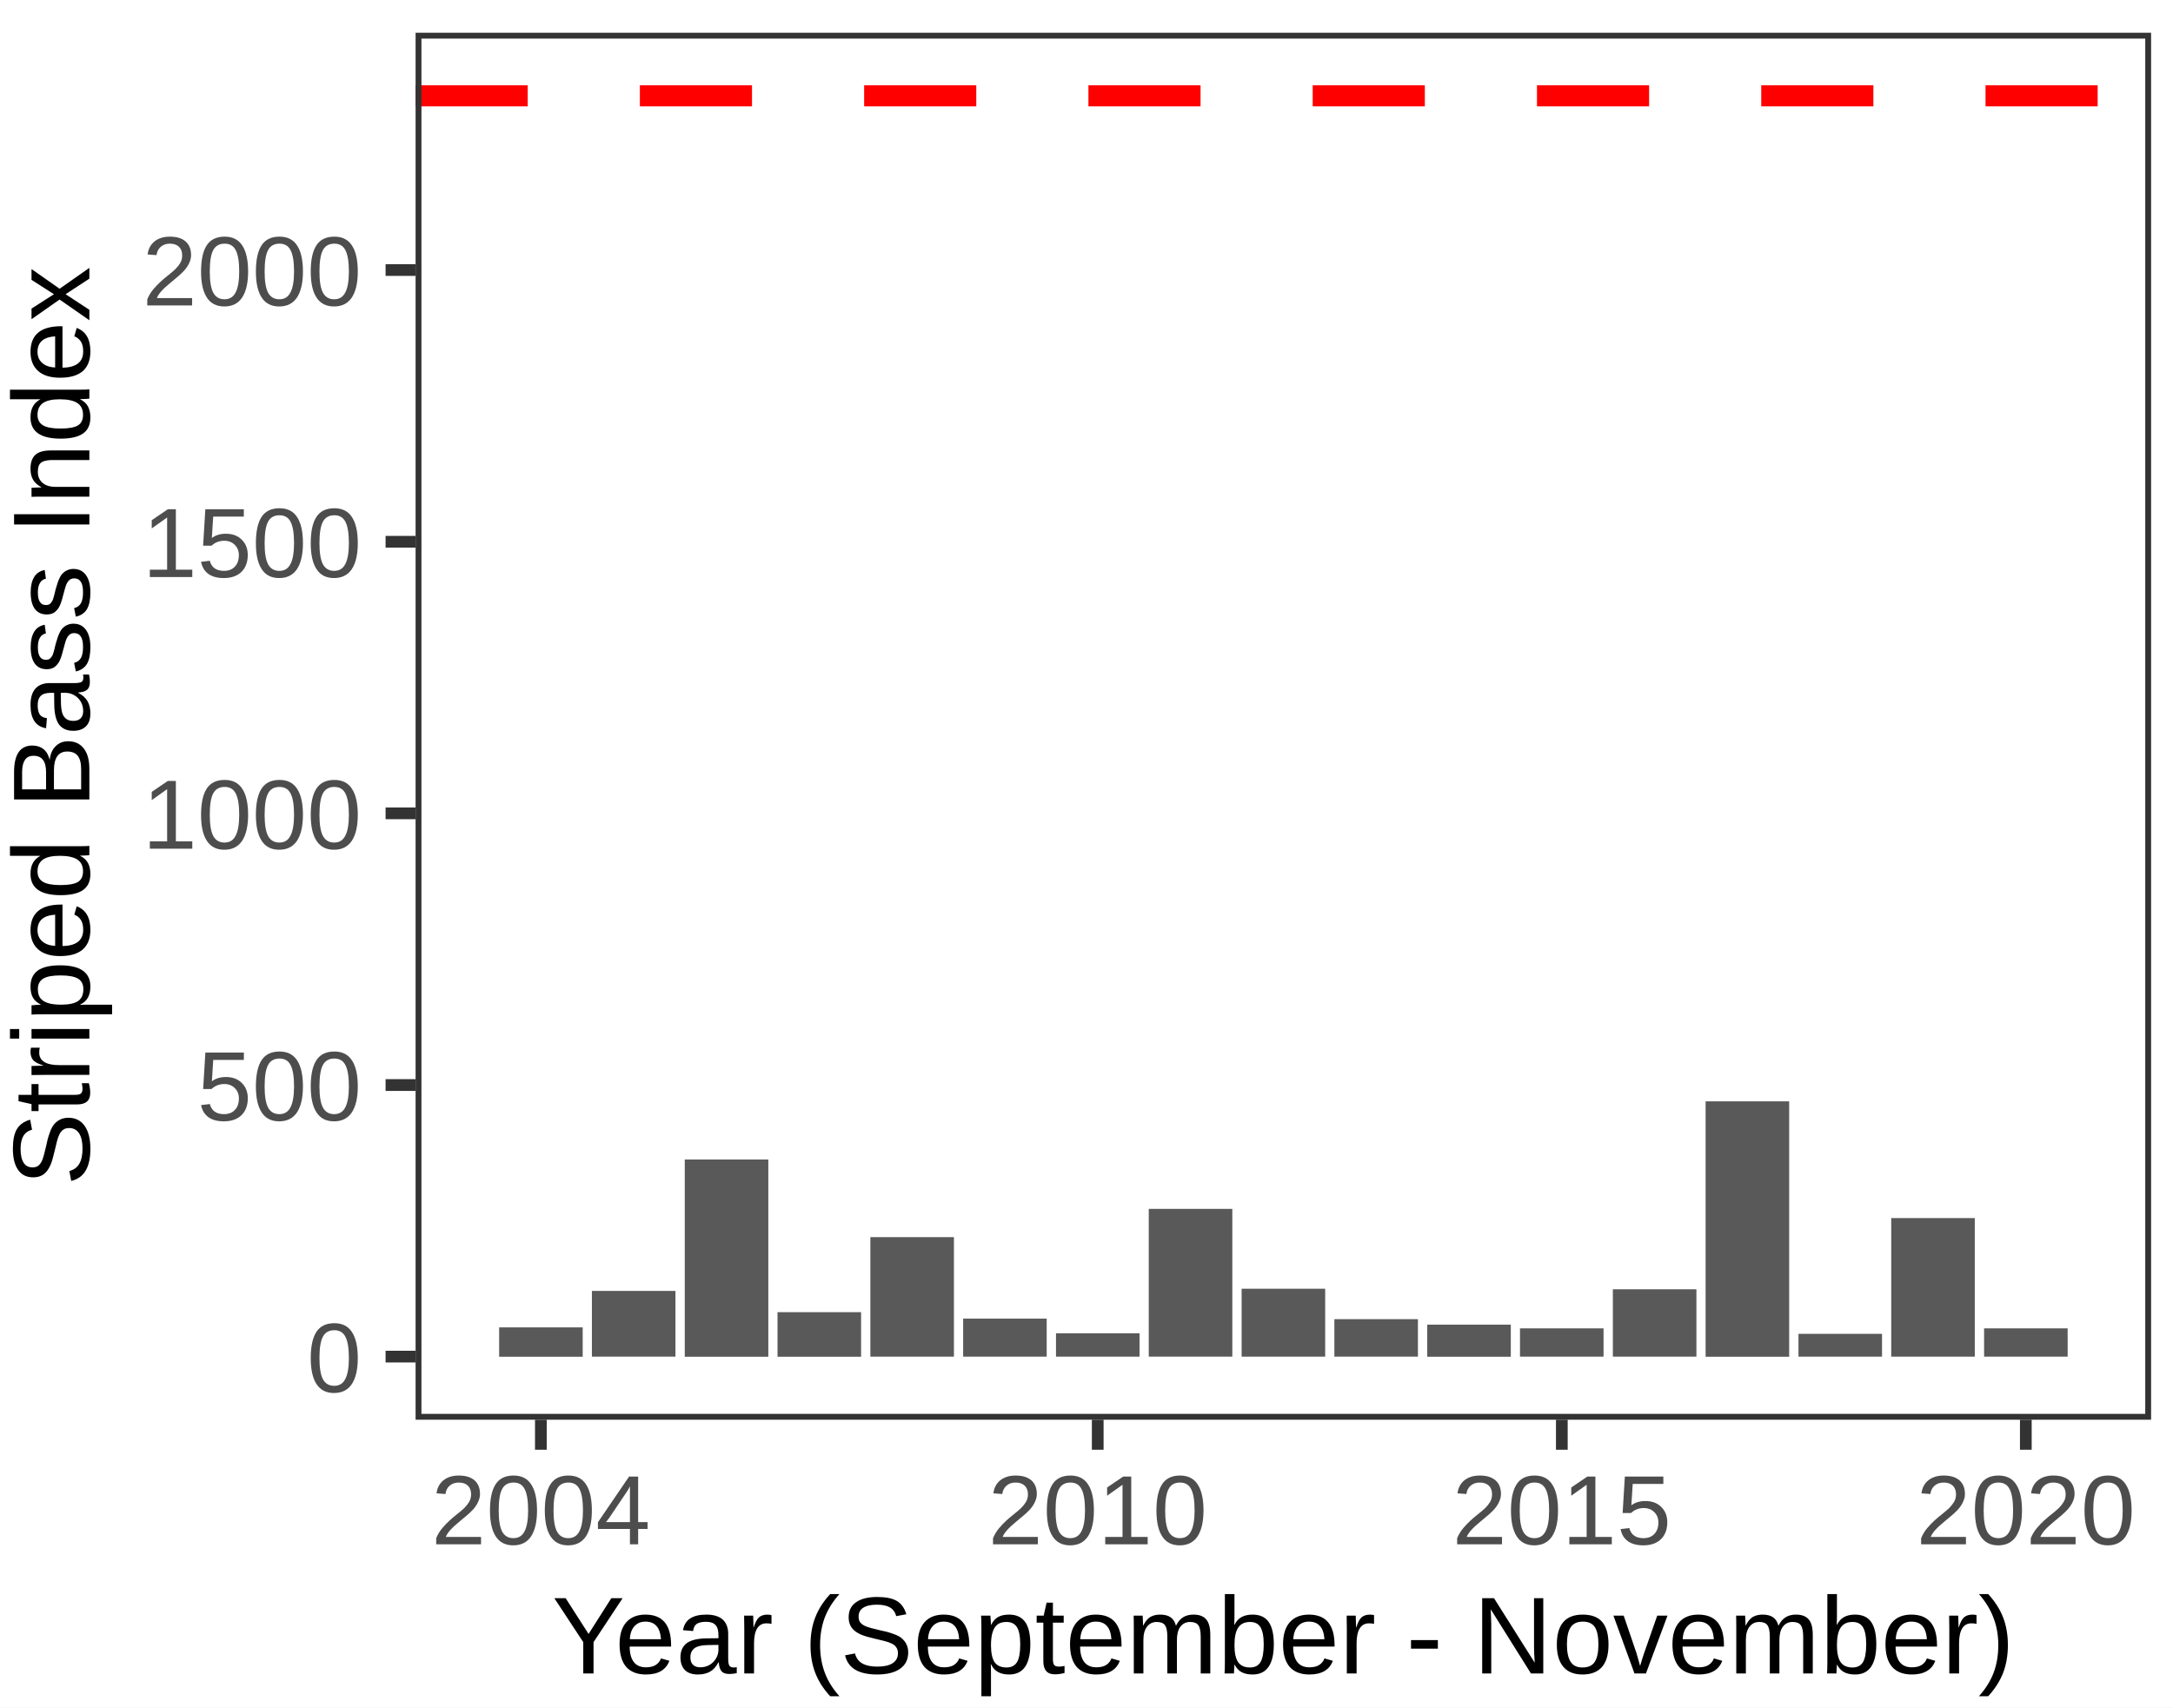
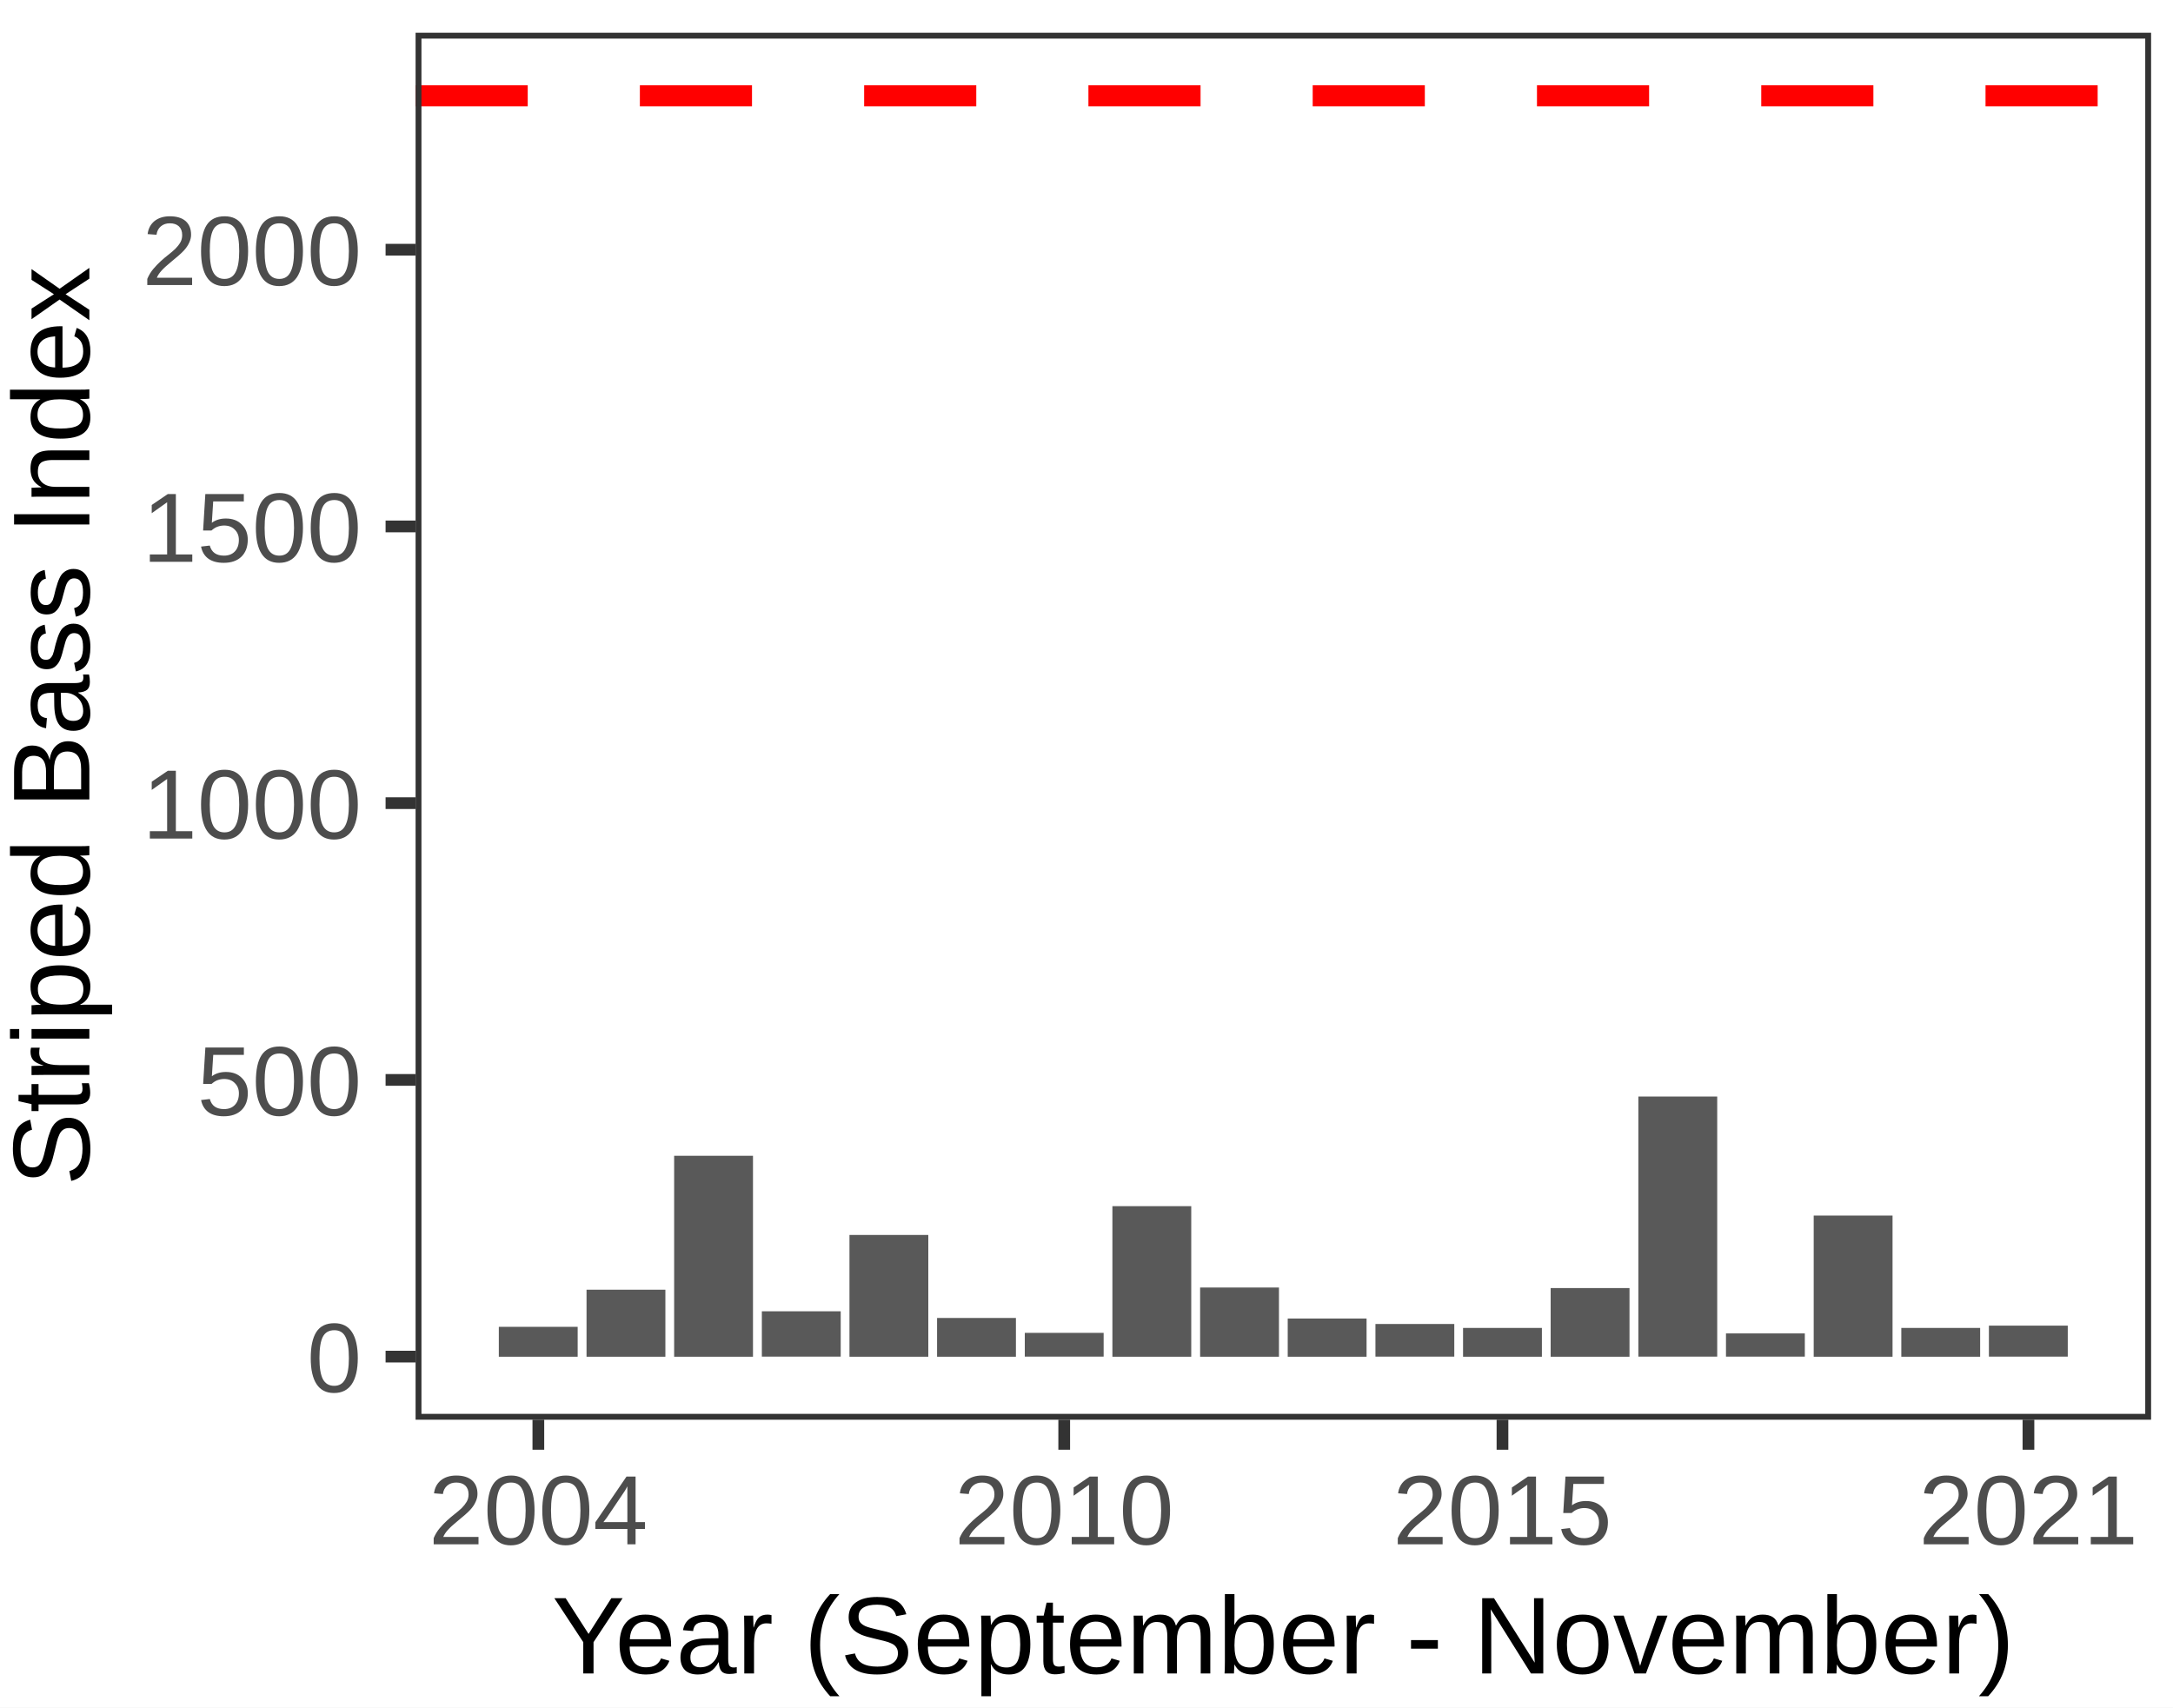
<svg xmlns="http://www.w3.org/2000/svg" class="svglite" width="198.43pt" height="155.91pt" viewBox="0 0 198.43 155.91">
  <defs>
    <style type="text/css">
    .svglite line, .svglite polyline, .svglite polygon, .svglite path, .svglite rect, .svglite circle {
      fill: none;
      stroke: #000000;
      stroke-linecap: round;
      stroke-linejoin: round;
      stroke-miterlimit: 10.00;
    }
  </style>
  </defs>
  <rect width="100%" height="100%" style="stroke: none; fill: #FFFFFF;" />
  <defs>
    <clipPath id="cpMC4wMHwxOTguNDN8MC4wMHwxNTUuOTE=">
      <rect x="0.00" y="0.00" width="198.43" height="155.91" />
    </clipPath>
  </defs>
  <g clip-path="url(#cpMC4wMHwxOTguNDN8MC4wMHwxNTUuOTE=)">
    <rect x="0.00" y="0.00" width="198.43" height="155.91" style="stroke-width: 1.07; stroke: #FFFFFF; fill: #FFFFFF;" />
  </g>
  <defs>
    <clipPath id="cpMzcuOTV8MTk2LjQzfDIuOTl8MTI5LjY0">
      <rect x="37.95" y="2.99" width="158.48" height="126.65" />
    </clipPath>
  </defs>
  <g clip-path="url(#cpMzcuOTV8MTk2LjQzfDIuOTl8MTI5LjY0)">
    <rect x="37.95" y="2.99" width="158.48" height="126.65" style="stroke-width: 1.07; stroke: none; fill: #FFFFFF;" />
-     <rect x="45.58" y="121.21" width="7.63" height="2.68" style="stroke-width: 1.07; stroke: none; stroke-linecap: square; stroke-linejoin: miter; fill: #595959;" />
-     <rect x="54.05" y="117.88" width="7.63" height="6.00" style="stroke-width: 1.07; stroke: none; stroke-linecap: square; stroke-linejoin: miter; fill: #595959;" />
-     <rect x="62.53" y="105.88" width="7.63" height="18.01" style="stroke-width: 1.07; stroke: none; stroke-linecap: square; stroke-linejoin: miter; fill: #595959;" />
-     <rect x="71.00" y="119.82" width="7.63" height="4.07" style="stroke-width: 1.07; stroke: none; stroke-linecap: square; stroke-linejoin: miter; fill: #595959;" />
-     <rect x="79.48" y="112.97" width="7.63" height="10.91" style="stroke-width: 1.07; stroke: none; stroke-linecap: square; stroke-linejoin: miter; fill: #595959;" />
-     <rect x="87.95" y="120.41" width="7.63" height="3.47" style="stroke-width: 1.07; stroke: none; stroke-linecap: square; stroke-linejoin: miter; fill: #595959;" />
-     <rect x="96.43" y="121.75" width="7.63" height="2.13" style="stroke-width: 1.07; stroke: none; stroke-linecap: square; stroke-linejoin: miter; fill: #595959;" />
-     <rect x="104.90" y="110.39" width="7.63" height="13.49" style="stroke-width: 1.07; stroke: none; stroke-linecap: square; stroke-linejoin: miter; fill: #595959;" />
-     <rect x="113.38" y="117.68" width="7.63" height="6.20" style="stroke-width: 1.07; stroke: none; stroke-linecap: square; stroke-linejoin: miter; fill: #595959;" />
-     <rect x="121.85" y="120.46" width="7.63" height="3.42" style="stroke-width: 1.07; stroke: none; stroke-linecap: square; stroke-linejoin: miter; fill: #595959;" />
-     <rect x="130.33" y="120.96" width="7.63" height="2.93" style="stroke-width: 1.07; stroke: none; stroke-linecap: square; stroke-linejoin: miter; fill: #595959;" />
-     <rect x="138.80" y="121.30" width="7.63" height="2.58" style="stroke-width: 1.07; stroke: none; stroke-linecap: square; stroke-linejoin: miter; fill: #595959;" />
-     <rect x="147.28" y="117.73" width="7.63" height="6.15" style="stroke-width: 1.07; stroke: none; stroke-linecap: square; stroke-linejoin: miter; fill: #595959;" />
-     <rect x="155.75" y="100.57" width="7.63" height="23.32" style="stroke-width: 1.07; stroke: none; stroke-linecap: square; stroke-linejoin: miter; fill: #595959;" />
-     <rect x="164.23" y="121.80" width="7.63" height="2.08" style="stroke-width: 1.07; stroke: none; stroke-linecap: square; stroke-linejoin: miter; fill: #595959;" />
-     <rect x="172.70" y="111.23" width="7.63" height="12.65" style="stroke-width: 1.07; stroke: none; stroke-linecap: square; stroke-linejoin: miter; fill: #595959;" />
-     <rect x="181.18" y="121.30" width="7.63" height="2.58" style="stroke-width: 1.07; stroke: none; stroke-linecap: square; stroke-linejoin: miter; fill: #595959;" />
+     <rect x="45.55" y="121.16" width="7.20" height="2.73" style="stroke-width: 1.07; stroke: none; stroke-linecap: square; stroke-linejoin: miter; fill: #595959;" />
+     <rect x="53.56" y="117.77" width="7.20" height="6.12" style="stroke-width: 1.07; stroke: none; stroke-linecap: square; stroke-linejoin: miter; fill: #595959;" />
+     <rect x="61.56" y="105.54" width="7.20" height="18.35" style="stroke-width: 1.07; stroke: none; stroke-linecap: square; stroke-linejoin: miter; fill: #595959;" />
+     <rect x="69.57" y="119.74" width="7.20" height="4.14" style="stroke-width: 1.07; stroke: none; stroke-linecap: square; stroke-linejoin: miter; fill: #595959;" />
+     <rect x="77.57" y="112.77" width="7.20" height="11.12" style="stroke-width: 1.07; stroke: none; stroke-linecap: square; stroke-linejoin: miter; fill: #595959;" />
+     <rect x="85.57" y="120.35" width="7.20" height="3.54" style="stroke-width: 1.07; stroke: none; stroke-linecap: square; stroke-linejoin: miter; fill: #595959;" />
+     <rect x="93.58" y="121.71" width="7.20" height="2.17" style="stroke-width: 1.07; stroke: none; stroke-linecap: square; stroke-linejoin: miter; fill: #595959;" />
+     <rect x="101.58" y="110.14" width="7.20" height="13.75" style="stroke-width: 1.07; stroke: none; stroke-linecap: square; stroke-linejoin: miter; fill: #595959;" />
+     <rect x="109.59" y="117.57" width="7.20" height="6.32" style="stroke-width: 1.07; stroke: none; stroke-linecap: square; stroke-linejoin: miter; fill: #595959;" />
+     <rect x="117.59" y="120.40" width="7.20" height="3.49" style="stroke-width: 1.07; stroke: none; stroke-linecap: square; stroke-linejoin: miter; fill: #595959;" />
+     <rect x="125.60" y="120.90" width="7.20" height="2.98" style="stroke-width: 1.07; stroke: none; stroke-linecap: square; stroke-linejoin: miter; fill: #595959;" />
+     <rect x="133.60" y="121.26" width="7.20" height="2.63" style="stroke-width: 1.07; stroke: none; stroke-linecap: square; stroke-linejoin: miter; fill: #595959;" />
+     <rect x="141.60" y="117.62" width="7.20" height="6.27" style="stroke-width: 1.07; stroke: none; stroke-linecap: square; stroke-linejoin: miter; fill: #595959;" />
+     <rect x="149.61" y="100.13" width="7.20" height="23.75" style="stroke-width: 1.07; stroke: none; stroke-linecap: square; stroke-linejoin: miter; fill: #595959;" />
+     <rect x="157.61" y="121.76" width="7.20" height="2.12" style="stroke-width: 1.07; stroke: none; stroke-linecap: square; stroke-linejoin: miter; fill: #595959;" />
+     <rect x="165.62" y="111.00" width="7.20" height="12.89" style="stroke-width: 1.07; stroke: none; stroke-linecap: square; stroke-linejoin: miter; fill: #595959;" />
+     <rect x="173.62" y="121.26" width="7.20" height="2.63" style="stroke-width: 1.07; stroke: none; stroke-linecap: square; stroke-linejoin: miter; fill: #595959;" />
+     <rect x="181.62" y="121.05" width="7.20" height="2.83" style="stroke-width: 1.07; stroke: none; stroke-linecap: square; stroke-linejoin: miter; fill: #595959;" />
    <line x1="37.95" y1="8.75" x2="196.43" y2="8.75" style="stroke-width: 1.92; stroke: #FF0000; stroke-dasharray: 10.24,10.24; stroke-linecap: butt;" />
    <rect x="37.95" y="2.99" width="158.48" height="126.65" style="stroke-width: 1.07; stroke: #333333;" />
  </g>
  <g clip-path="url(#cpMC4wMHwxOTguNDN8MC4wMHwxNTUuOTE=)">
    <text x="33.02" y="127.11" text-anchor="end" style="font-size: 9.00px; fill: #4D4D4D; font-family: Arial;" textLength="5.00px" lengthAdjust="spacingAndGlyphs">0</text>
-     <text x="33.02" y="102.30" text-anchor="end" style="font-size: 9.00px; fill: #4D4D4D; font-family: Arial;" textLength="15.01px" lengthAdjust="spacingAndGlyphs">500</text>
-     <text x="33.02" y="77.50" text-anchor="end" style="font-size: 9.00px; fill: #4D4D4D; font-family: Arial;" textLength="20.02px" lengthAdjust="spacingAndGlyphs">1000</text>
-     <text x="33.02" y="52.69" text-anchor="end" style="font-size: 9.00px; fill: #4D4D4D; font-family: Arial;" textLength="20.02px" lengthAdjust="spacingAndGlyphs">1500</text>
-     <text x="33.02" y="27.89" text-anchor="end" style="font-size: 9.00px; fill: #4D4D4D; font-family: Arial;" textLength="20.02px" lengthAdjust="spacingAndGlyphs">2000</text>
+     <text x="33.02" y="101.84" text-anchor="end" style="font-size: 9.00px; fill: #4D4D4D; font-family: Arial;" textLength="15.01px" lengthAdjust="spacingAndGlyphs">500</text>
+     <text x="33.02" y="76.57" text-anchor="end" style="font-size: 9.00px; fill: #4D4D4D; font-family: Arial;" textLength="20.02px" lengthAdjust="spacingAndGlyphs">1000</text>
+     <text x="33.02" y="51.30" text-anchor="end" style="font-size: 9.00px; fill: #4D4D4D; font-family: Arial;" textLength="20.02px" lengthAdjust="spacingAndGlyphs">1500</text>
+     <text x="33.02" y="26.03" text-anchor="end" style="font-size: 9.00px; fill: #4D4D4D; font-family: Arial;" textLength="20.02px" lengthAdjust="spacingAndGlyphs">2000</text>
    <polyline points="35.21,123.88 37.95,123.88 " style="stroke-width: 1.07; stroke: #333333; stroke-linecap: butt;" />
-     <polyline points="35.21,99.08 37.95,99.08 " style="stroke-width: 1.07; stroke: #333333; stroke-linecap: butt;" />
-     <polyline points="35.21,74.27 37.95,74.27 " style="stroke-width: 1.07; stroke: #333333; stroke-linecap: butt;" />
-     <polyline points="35.21,49.47 37.95,49.47 " style="stroke-width: 1.07; stroke: #333333; stroke-linecap: butt;" />
-     <polyline points="35.21,24.66 37.95,24.66 " style="stroke-width: 1.07; stroke: #333333; stroke-linecap: butt;" />
-     <polyline points="49.39,132.38 49.39,129.64 " style="stroke-width: 1.07; stroke: #333333; stroke-linecap: butt;" />
-     <polyline points="100.24,132.38 100.24,129.64 " style="stroke-width: 1.07; stroke: #333333; stroke-linecap: butt;" />
-     <polyline points="142.62,132.38 142.62,129.64 " style="stroke-width: 1.07; stroke: #333333; stroke-linecap: butt;" />
-     <polyline points="184.99,132.38 184.99,129.64 " style="stroke-width: 1.07; stroke: #333333; stroke-linecap: butt;" />
-     <text x="49.39" y="141.02" text-anchor="middle" style="font-size: 9.00px; fill: #4D4D4D; font-family: Arial;" textLength="20.02px" lengthAdjust="spacingAndGlyphs">2004</text>
-     <text x="100.24" y="141.02" text-anchor="middle" style="font-size: 9.00px; fill: #4D4D4D; font-family: Arial;" textLength="20.02px" lengthAdjust="spacingAndGlyphs">2010</text>
-     <text x="142.62" y="141.02" text-anchor="middle" style="font-size: 9.00px; fill: #4D4D4D; font-family: Arial;" textLength="20.02px" lengthAdjust="spacingAndGlyphs">2015</text>
-     <text x="184.99" y="141.02" text-anchor="middle" style="font-size: 9.00px; fill: #4D4D4D; font-family: Arial;" textLength="20.02px" lengthAdjust="spacingAndGlyphs">2020</text>
+     <polyline points="35.21,98.61 37.95,98.61 " style="stroke-width: 1.07; stroke: #333333; stroke-linecap: butt;" />
+     <polyline points="35.21,73.34 37.95,73.34 " style="stroke-width: 1.07; stroke: #333333; stroke-linecap: butt;" />
+     <polyline points="35.21,48.07 37.95,48.07 " style="stroke-width: 1.07; stroke: #333333; stroke-linecap: butt;" />
+     <polyline points="35.21,22.80 37.95,22.80 " style="stroke-width: 1.07; stroke: #333333; stroke-linecap: butt;" />
+     <polyline points="49.16,132.38 49.16,129.64 " style="stroke-width: 1.07; stroke: #333333; stroke-linecap: butt;" />
+     <polyline points="97.18,132.38 97.18,129.64 " style="stroke-width: 1.07; stroke: #333333; stroke-linecap: butt;" />
+     <polyline points="137.20,132.38 137.20,129.64 " style="stroke-width: 1.07; stroke: #333333; stroke-linecap: butt;" />
+     <polyline points="185.23,132.38 185.23,129.64 " style="stroke-width: 1.07; stroke: #333333; stroke-linecap: butt;" />
+     <text x="49.16" y="141.02" text-anchor="middle" style="font-size: 9.00px; fill: #4D4D4D; font-family: Arial;" textLength="20.02px" lengthAdjust="spacingAndGlyphs">2004</text>
+     <text x="97.18" y="141.02" text-anchor="middle" style="font-size: 9.00px; fill: #4D4D4D; font-family: Arial;" textLength="20.02px" lengthAdjust="spacingAndGlyphs">2010</text>
+     <text x="137.20" y="141.02" text-anchor="middle" style="font-size: 9.00px; fill: #4D4D4D; font-family: Arial;" textLength="20.02px" lengthAdjust="spacingAndGlyphs">2015</text>
+     <text x="185.23" y="141.02" text-anchor="middle" style="font-size: 9.00px; fill: #4D4D4D; font-family: Arial;" textLength="20.02px" lengthAdjust="spacingAndGlyphs">2021</text>
    <text x="117.19" y="152.81" text-anchor="middle" style="font-size: 10.00px; font-family: Arial;" textLength="133.65px" lengthAdjust="spacingAndGlyphs">Year (September - November)</text>
    <text transform="translate(8.16,66.32) rotate(-90)" text-anchor="middle" style="font-size: 10.00px; font-family: Arial;" textLength="83.98px" lengthAdjust="spacingAndGlyphs">Striped Bass Index</text>
  </g>
</svg>
